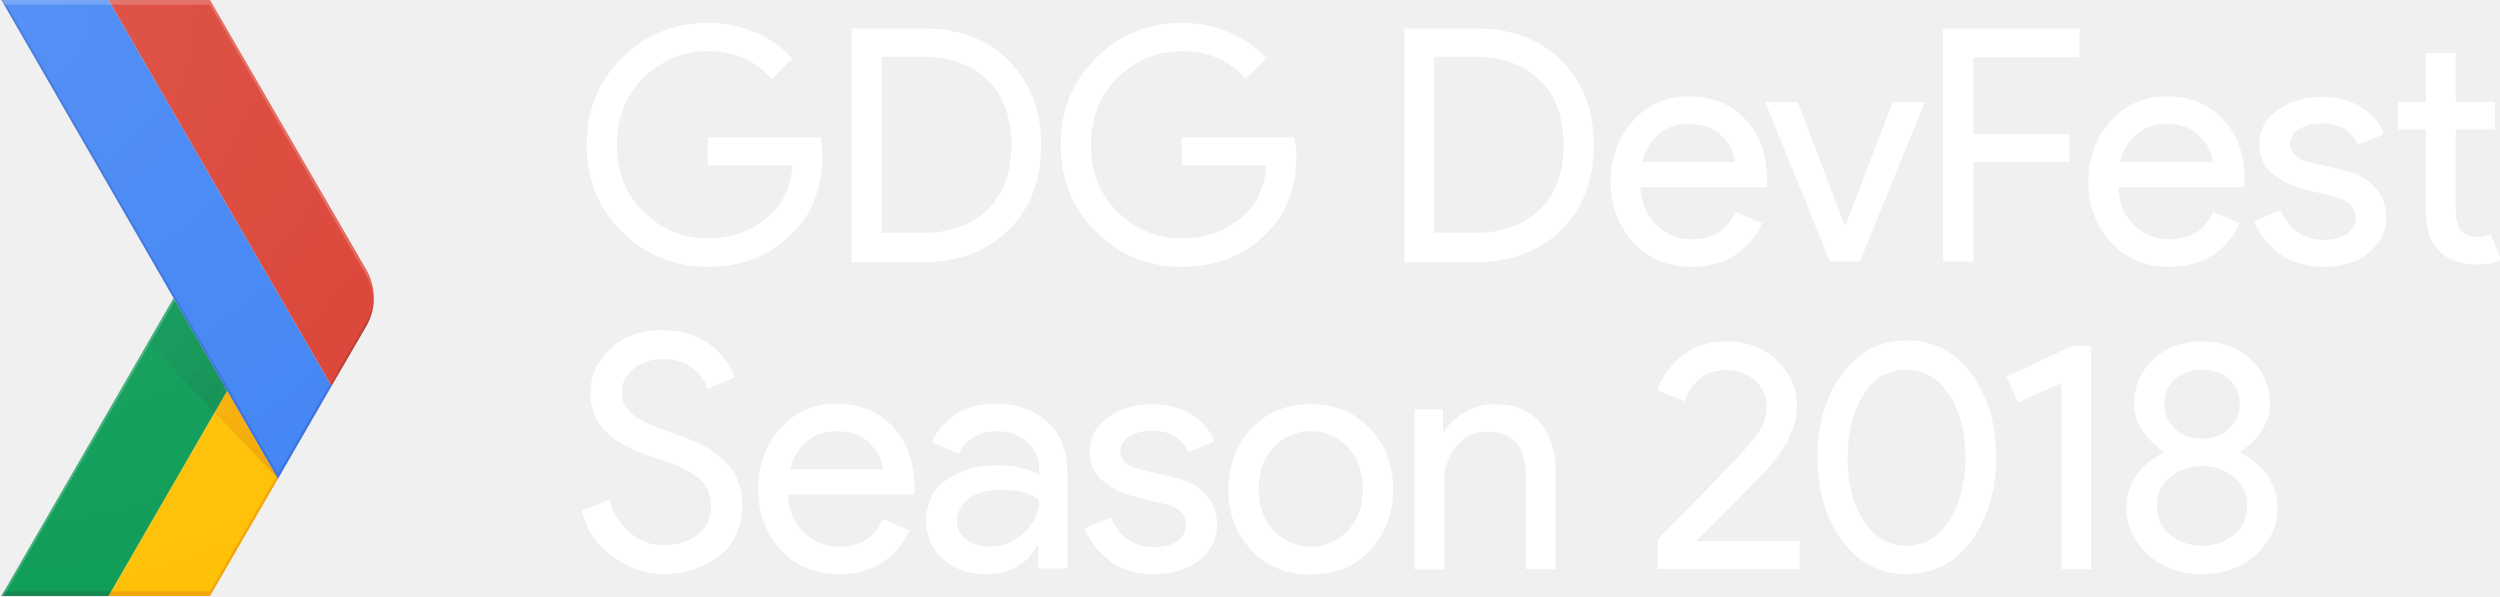
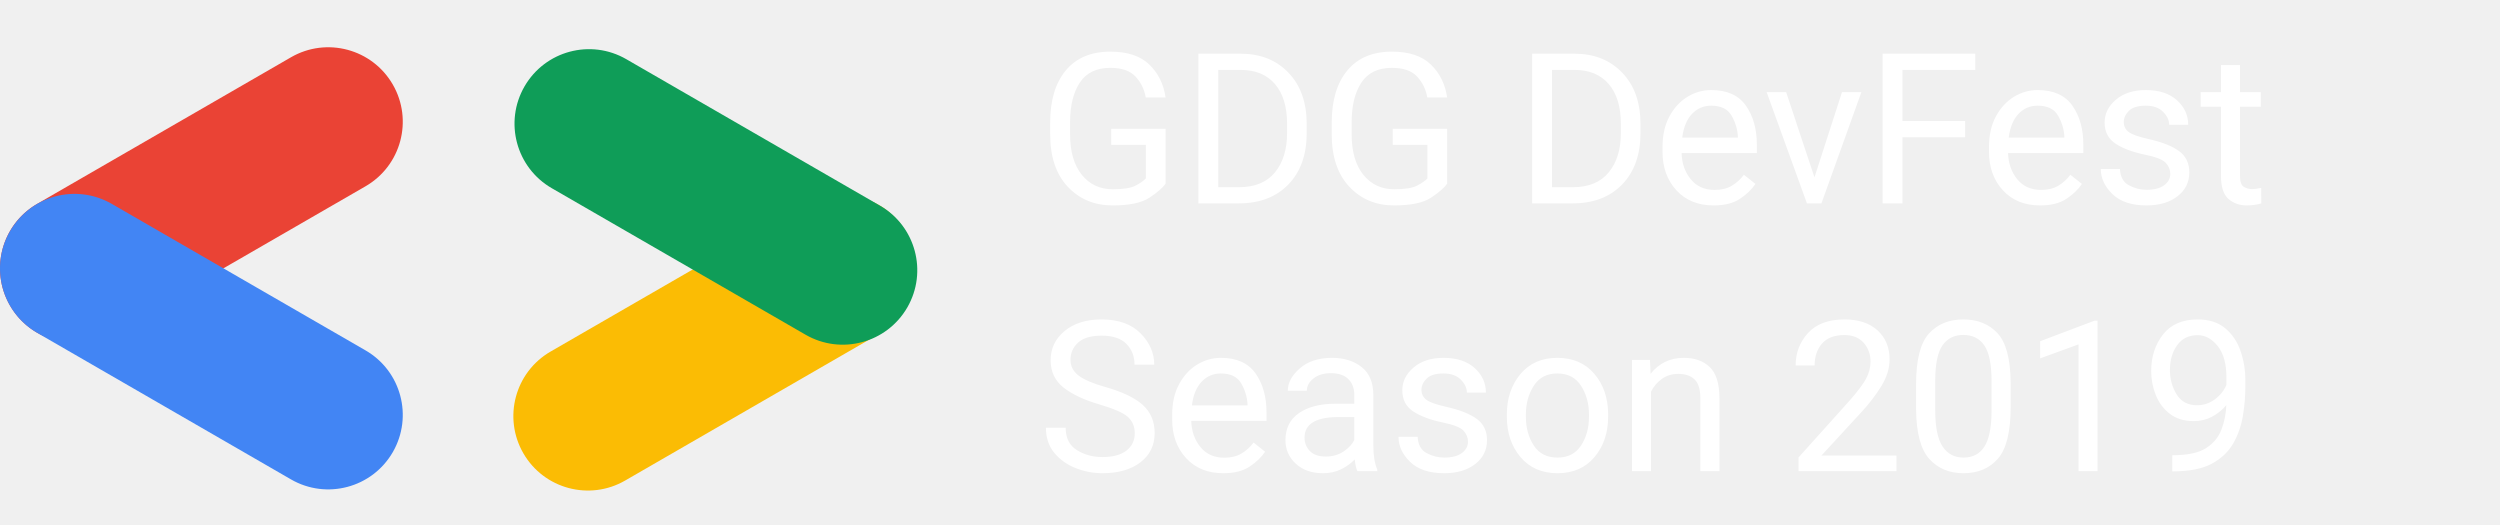
- <svg xmlns="http://www.w3.org/2000/svg" id="Layer_4" width="536.9" height="128">
-   <style>.st0{fill:none}.st5{opacity:.2;enable-background:new}.st13,.st5{fill:#fff}</style>
-   <g id="XMLID_2_">
-     <g id="XMLID_3_">
-       <g id="XMLID_4_">
-         <path id="XMLID_33_" d="M78.7 58L45.1 0H.3l37 64-37 64h44.8l33.5-58c2.2-3.7 2.2-8.3.1-12z" class="st0" />
-         <path id="XMLID_32_" fill="#ffc107" d="M59.4 102.3L48.8 83.9 23.3 128h21.8l14.6-25.2z" />
-         <path id="XMLID_31_" d="M78.7 58L45.1 0H.3l37 64-37 64h44.8l33.5-58c2.2-3.7 2.2-8.3.1-12z" class="st0" />
-         <path id="XMLID_30_" fill="#0f9d58" d="M37.3 64l11.5 19.9L23.3 128H.3z" />
-         <path id="XMLID_29_" d="M78.7 58L45.1 0H.3l37 64-37 64h44.8l33.5-58c2.2-3.7 2.2-8.3.1-12z" class="st0" />
-         <path id="XMLID_28_" fill="#bf360c" d="M45.1 127H23.8l-.5 1h21.8l14.6-25.2-.3-.5z" opacity=".2" />
-         <path id="XMLID_27_" d="M78.7 58L45.1 0H.3l37 64-37 64h44.8l33.5-58c2.2-3.7 2.2-8.3.1-12z" class="st0" />
-         <path id="XMLID_26_" fill="#263238" d="M.8 127l-.5 1h23l.5-1z" opacity=".2" />
-         <path id="XMLID_25_" d="M78.7 58L45.1 0H.3l37 64-37 64h44.8l33.5-58c2.2-3.7 2.2-8.3.1-12z" class="st0" />
-         <path id="XMLID_24_" d="M.3 128h.5l36.8-63.5-.3-.5z" class="st5" />
-         <path id="XMLID_23_" d="M78.7 58L45.1 0H.3l37 64-37 64h44.8l33.5-58c2.2-3.7 2.2-8.3.1-12z" class="st0" />
-         <radialGradient id="XMLID_34_" cx="59.537" cy="27.626" r="44.264" gradientTransform="matrix(1 0 0 -1 0 130)" gradientUnits="userSpaceOnUse">
-           <stop offset="0" stop-color="#bf360c" stop-opacity=".2" />
-           <stop offset="1" stop-color="#bf360c" stop-opacity=".02" />
-         </radialGradient>
-         <path id="XMLID_22_" fill="url(#XMLID_34_)" d="M59.7 102.8L48.8 83.9l-2.7 4.6z" />
-         <path id="XMLID_21_" d="M78.7 58L45.1 0H.3l37 64-37 64h44.8l33.5-58c2.2-3.7 2.2-8.3.1-12z" class="st0" />
-         <radialGradient id="XMLID_35_" cx="59.411" cy="27.346" r="44.623" gradientTransform="matrix(1 0 0 -1 0 130)" gradientUnits="userSpaceOnUse">
-           <stop offset="0" stop-color="#263238" stop-opacity=".2" />
-           <stop offset="1" stop-color="#263238" stop-opacity=".02" />
-         </radialGradient>
-         <path id="XMLID_20_" fill="url(#XMLID_35_)" d="M46.1 88.5l2.7-4.6L37.3 64l-5.5 9.5z" />
-         <path id="XMLID_19_" d="M78.7 58L45.1 0H.3l37 64-37 64h44.8l33.5-58c2.2-3.7 2.2-8.3.1-12z" class="st0" />
-         <g id="XMLID_16_">
-           <g id="XMLID_17_">
-             <path id="XMLID_18_" fill="#4285f4" d="M23.3 0H.3l59.4 102.8 11.5-19.9z" />
+ <svg xmlns="http://www.w3.org/2000/svg" style="isolation:isolate" viewBox="508 257.2 665 139.458" width="665px" height="139.458px">
+   <defs>
+     <clipPath id="_clipPath_rTc8wxCSUtBkv9azAeOfhU17PExsgaTW">
+       <rect x="508" y="257.2" width="665" height="139.458" />
+     </clipPath>
+   </defs>
+   <g clip-path="url(#_clipPath_rTc8wxCSUtBkv9azAeOfhU17PExsgaTW)">
+     <g>
+       <g>
+         <g>
+           <g>
+             <path d=" M 721.97 311.734 C 731.444 306.262 743.563 309.512 749.038 318.986 C 751.017 322.418 747.056 315.554 749.038 318.986 C 754.51 328.464 751.26 340.583 741.782 346.055 C 724.85 355.834 691.214 375.25 674.282 385.029 C 664.804 390.501 652.685 387.251 647.213 377.777 C 645.231 374.345 649.196 381.209 647.213 377.777 C 641.742 368.299 644.991 356.18 654.465 350.708 C 671.398 340.929 705.034 321.509 721.97 311.734 Z " fill="rgb(251,188,4)" />
+             <g>
+               <path d=" M 721.97 311.734 C 731.444 306.262 743.563 309.512 749.038 318.986 C 751.017 322.418 747.056 315.554 749.038 318.986 C 754.51 328.464 751.26 340.583 741.782 346.055 C 724.85 355.834 691.214 375.25 674.282 385.029 C 664.804 390.501 652.685 387.251 647.213 377.777 C 645.231 374.345 649.196 381.209 647.213 377.777 C 641.742 368.299 644.991 356.18 654.465 350.708 C 671.398 340.929 705.034 321.509 721.97 311.734 Z " fill="none" />
+             </g>
+           </g>
+           <g>
+             <path d=" M 742.087 311.909 C 751.565 317.38 754.814 329.499 749.343 338.978 C 747.36 342.41 751.321 335.545 749.343 338.978 C 743.871 348.456 731.748 351.705 722.274 346.23 C 705.342 336.455 671.706 317.034 654.77 307.259 C 645.295 301.788 642.046 289.669 647.518 280.191 C 649.5 276.758 645.535 283.623 647.518 280.191 C 652.989 270.712 665.108 267.467 674.586 272.938 C 691.518 282.713 725.154 302.134 742.087 311.909 Z " fill="rgb(15,157,88)" />
+             <g>
+               <path d=" M 742.087 311.909 C 751.565 317.38 754.814 329.499 749.343 338.978 C 747.36 342.41 751.321 335.545 749.343 338.978 C 743.871 348.456 731.748 351.705 722.274 346.23 C 705.342 336.455 671.706 317.034 654.77 307.259 C 645.295 301.788 642.046 289.669 647.518 280.191 C 649.5 276.758 645.535 283.623 647.518 280.191 C 652.989 270.712 665.108 267.467 674.586 272.938 C 691.518 282.713 725.154 302.134 742.087 311.909 Z " fill="none" />
+             </g>
          </g>
        </g>
-         <path id="XMLID_15_" d="M78.7 58L45.1 0H.3l37 64-37 64h44.8l33.5-58c2.2-3.7 2.2-8.3.1-12z" class="st0" />
-         <path id="XMLID_14_" fill="#db4437" d="M78.7 70c2.1-3.7 2.1-8.3 0-12L45.1 0H23.3l47.9 82.9L78.7 70z" />
-         <path id="XMLID_13_" d="M78.7 58L45.1 0H.3l37 64-37 64h44.8l33.5-58c2.2-3.7 2.2-8.3.1-12z" class="st0" />
-         <path id="XMLID_12_" fill="#1a237e" d="M71.2 82.9l-.3-.5-11.2 19.4L.8 0H.3l59.4 102.8 11.5-19.9z" opacity=".2" />
-         <path id="XMLID_11_" d="M78.7 58L45.1 0H.3l37 64-37 64h44.8l33.5-58c2.2-3.7 2.2-8.3.1-12z" class="st0" />
-         <path id="XMLID_10_" d="M45.1 1l33.5 58c1 1.7 1.5 3.6 1.6 5.5.1-2.2-.4-4.5-1.6-6.5L45.1 0H.3l.6 1h44.2z" class="st5" />
-         <path id="XMLID_9_" d="M78.7 58L45.1 0H.3l37 64-37 64h44.8l33.5-58c2.2-3.7 2.2-8.3.1-12z" class="st0" />
-         <path id="XMLID_8_" fill="#3e2723" d="M71.2 82.9L78.7 70c1.2-2 1.7-4.3 1.6-6.5-.1 1.9-.6 3.8-1.6 5.5L71 82.4l.2.5z" opacity=".2" />
-         <path id="XMLID_6_" d="M78.7 58L45.1 0H.3l37 64-37 64h44.8l33.5-58c2.2-3.7 2.2-8.3.1-12z" class="st0" />
-         <radialGradient id="XMLID_36_" cx="-.74" cy="129" r="134.35" gradientTransform="matrix(1 0 0 -1 0 130)" gradientUnits="userSpaceOnUse">
-           <stop offset="0" stop-color="#fff" stop-opacity=".1" />
-           <stop offset="1" stop-color="#fff" stop-opacity="0" />
-         </radialGradient>
-         <path id="XMLID_5_" fill="url(#XMLID_36_)" d="M78.7 58L45.1 0H.3l37 64-37 64h44.8l33.5-58c2.2-3.7 2.2-8.3.1-12z" />
+         <g>
+           <g>
+             <path d=" M 585.413 272.428 C 594.891 266.957 607.01 270.206 612.481 279.684 C 614.464 283.117 610.499 276.252 612.481 279.684 C 617.953 289.159 614.707 301.282 605.229 306.753 C 588.297 316.528 554.661 335.949 537.729 345.724 C 528.25 351.195 516.131 347.95 510.66 338.471 C 508.678 335.039 512.639 341.904 510.66 338.471 C 505.185 328.993 508.434 316.874 517.912 311.403 C 534.844 301.624 568.48 282.207 585.413 272.428 Z " fill="rgb(234,67,53)" />
+             <g>
+               <path d=" M 585.413 272.428 C 594.891 266.957 607.01 270.206 612.481 279.684 C 614.464 283.117 610.499 276.252 612.481 279.684 C 617.953 289.159 614.707 301.282 605.229 306.753 C 588.297 316.528 554.661 335.949 537.729 345.724 C 528.25 351.195 516.131 347.95 510.66 338.471 C 508.678 335.039 512.639 341.904 510.66 338.471 C 505.185 328.993 508.434 316.874 517.912 311.403 C 534.844 301.624 568.48 282.207 585.413 272.428 Z " fill="none" />
+             </g>
+           </g>
+           <g>
+             <path d=" M 605.229 350.4 C 614.707 355.875 617.953 367.994 612.481 377.469 C 610.499 380.901 614.464 374.037 612.481 377.469 C 607.01 386.947 594.891 390.196 585.413 384.725 C 568.48 374.946 534.844 355.529 517.912 345.75 C 508.434 340.279 505.185 328.16 510.66 318.682 C 512.639 315.25 508.678 322.114 510.66 318.682 C 516.131 309.204 528.25 305.958 537.729 311.429 C 554.661 321.204 588.297 340.625 605.229 350.4 Z " fill="rgb(66,133,244)" />
+             <g>
+               <path d=" M 605.229 350.4 C 614.707 355.875 617.953 367.994 612.481 377.469 C 610.499 380.901 614.464 374.037 612.481 377.469 C 607.01 386.947 594.891 390.196 585.413 384.725 C 568.48 374.946 534.844 355.529 517.912 345.75 C 508.434 340.279 505.185 328.16 510.66 318.682 C 512.639 315.25 508.678 322.114 510.66 318.682 C 516.131 309.204 528.25 305.958 537.729 311.429 C 554.661 321.204 588.297 340.625 605.229 350.4 Z " fill="none" />
+             </g>
+           </g>
+         </g>
+       </g>
+       <g>
+         <text transform="matrix(1,0,0,1,784,311.296)" style="font-family: 'Roboto', 'Helvetica Neue', Helvetica, Arial, sans-serif;;font-weight:400;font-size:56px;font-style:normal;fill:#ffffff;stroke:none;">GDG DevFest</text>
+         <text transform="matrix(1,0,0,1,784,382.528)" style="font-family: 'Roboto', 'Helvetica Neue', Helvetica, Arial, sans-serif;font-weight:400;font-size:56px;font-style:normal;fill:#ffffff;stroke:none;">Season 2019</text>
      </g>
    </g>
  </g>
-   <g id="XMLID_1_">
-     <path d="M176.6 33.2c0 7-2.1 12.6-6.2 16.7-4.7 4.9-10.9 7.4-18.4 7.4-7.2 0-13.4-2.5-18.4-7.5-5.1-5-7.6-11.2-7.6-18.7s2.5-13.6 7.6-18.7c5.1-5 11.2-7.5 18.4-7.5 3.6 0 7 .7 10.3 2.1 3.3 1.4 5.9 3.3 7.8 5.6l-4.4 4.4c-3.3-4-7.9-6-13.7-6-5.3 0-9.8 1.9-13.7 5.6-3.8 3.7-5.8 8.5-5.8 14.5 0 5.9 1.9 10.7 5.8 14.5 3.9 3.7 8.4 5.6 13.7 5.6 5.6 0 10.3-1.9 14-5.6 2.4-2.4 3.8-5.8 4.2-10.1H152v-6h24.3c.1 1.2.3 2.5.3 3.7zM182.9 56.2V6.1h15.3c7.7 0 13.9 2.3 18.5 7 4.6 4.6 6.9 10.7 6.9 18.1s-2.3 13.5-6.9 18.1c-4.6 4.6-10.8 7-18.5 7h-15.3zm6.5-6.2h8.9c5.8 0 10.4-1.7 13.8-5 3.4-3.3 5.1-8 5.1-13.9s-1.7-10.6-5.1-13.9c-3.4-3.3-8-5-13.8-5h-8.9V50zM278.4 33.2c0 7-2.1 12.6-6.2 16.7-4.7 4.9-10.9 7.4-18.4 7.4-7.2 0-13.4-2.5-18.4-7.5-5.1-5-7.6-11.2-7.6-18.7s2.5-13.6 7.6-18.7c5.1-5 11.2-7.5 18.4-7.5 3.6 0 7 .7 10.3 2.1 3.3 1.4 5.9 3.3 7.8 5.6l-4.4 4.4c-3.3-4-7.9-6-13.7-6-5.3 0-9.8 1.9-13.7 5.6-3.8 3.7-5.8 8.5-5.8 14.5 0 5.9 1.9 10.7 5.8 14.5 3.9 3.7 8.4 5.6 13.7 5.6 5.6 0 10.3-1.9 14-5.6 2.4-2.4 3.8-5.8 4.2-10.1h-18.2v-6H278c.2 1.2.4 2.5.4 3.7zM301.6 56.2V6.1h15.3c7.7 0 13.9 2.3 18.5 7 4.6 4.6 6.9 10.7 6.9 18.1s-2.3 13.5-6.9 18.1c-4.6 4.6-10.8 7-18.5 7h-15.3zM308 50h8.9c5.8 0 10.4-1.7 13.8-5 3.4-3.3 5.1-8 5.1-13.9s-1.7-10.6-5.1-13.9c-3.4-3.3-8-5-13.8-5H308V50zM363.4 57.3c-5.2 0-9.4-1.7-12.6-5.2-3.2-3.5-4.9-7.8-4.9-13.1 0-5 1.6-9.3 4.7-12.9 3.1-3.6 7.2-5.4 12.1-5.4 5.1 0 9.2 1.7 12.2 5 3.1 3.3 4.6 7.7 4.6 13.3l-.1 1.2h-27.1c.2 3.5 1.3 6.2 3.5 8.2 2.1 2 4.6 3 7.5 3 4.6 0 7.7-2 9.4-5.9l5.7 2.4c-1.1 2.7-3 4.9-5.5 6.7-2.6 1.8-5.8 2.7-9.5 2.7zm9.2-22.4c-.1-2-1-3.8-2.7-5.6-1.7-1.8-4.1-2.7-7.4-2.7-2.4 0-4.4.7-6.2 2.2-1.8 1.5-3 3.5-3.6 6h19.9zM393 56.2l-13.9-34.3h7l10.1 26.6h.1l10.2-26.6h6.9l-14 34.3H393zM423.7 56.2h-6.4V6.1h29.3v6.2h-22.8v16.5h20.6v6h-20.6v21.4zM466 57.3c-5.2 0-9.4-1.7-12.6-5.2-3.2-3.5-4.9-7.8-4.9-13.1 0-5 1.6-9.3 4.7-12.9 3.2-3.6 7.2-5.4 12.1-5.4 5.1 0 9.2 1.7 12.2 5 3.1 3.3 4.6 7.7 4.6 13.3l-.1 1.2h-27.1c.2 3.5 1.3 6.2 3.5 8.2 2.1 2 4.6 3 7.5 3 4.6 0 7.7-2 9.4-5.9l5.7 2.4c-1.1 2.7-3 4.9-5.5 6.7-2.7 1.8-5.8 2.7-9.5 2.7zm9.2-22.4c-.1-2-1-3.8-2.7-5.6-1.7-1.8-4.1-2.7-7.4-2.7-2.4 0-4.4.7-6.2 2.2-1.8 1.5-3 3.5-3.6 6h19.9zM499.1 57.3c-3.8 0-7-.9-9.5-2.8s-4.3-4.2-5.5-7l5.7-2.4c1.8 4.3 4.9 6.4 9.3 6.4 2 0 3.7-.4 4.9-1.3 1.3-.9 1.9-2.1 1.9-3.5 0-2.2-1.6-3.8-4.7-4.5l-6.9-1.7c-2.2-.6-4.3-1.6-6.2-3.2-2-1.6-2.9-3.7-2.9-6.3 0-3 1.3-5.5 4-7.4 2.7-1.9 5.9-2.8 9.6-2.8 3 0 5.7.7 8.1 2.1 2.4 1.4 4.1 3.3 5.1 5.9l-5.6 2.3c-1.3-3-3.9-4.6-7.8-4.6-1.9 0-3.5.4-4.8 1.2-1.3.8-2 1.9-2 3.2 0 2 1.5 3.3 4.5 4l6.8 1.6c3.2.7 5.6 2 7.1 3.9 1.5 1.8 2.3 3.9 2.3 6.2 0 3.1-1.3 5.6-3.8 7.7-2.3 2-5.6 3-9.6 3zM532 56.8c-3.6 0-6.3-1-8.2-2.9-1.9-1.9-2.8-4.6-2.8-8.1v-18h-6v-5.9h6V11.4h6.4v10.5h8.4v5.9h-8.4v17.5c0 3.7 1.5 5.6 4.6 5.6 1.2 0 2.1-.2 2.9-.6l2.2 5.5c-1.3.7-3 1-5.1 1zM142.5 123.3c-3.6 0-7.2-1.2-10.7-3.6-3.5-2.4-5.8-5.7-6.8-10l5.9-2.4c.7 2.8 2.1 5.1 4.3 7 2.2 1.9 4.6 2.8 7.3 2.8 2.8 0 5.2-.7 7.2-2.2 2-1.5 3-3.5 3-6 0-2.8-1-5-3-6.5s-5.1-2.9-9.4-4.2c-4.4-1.4-7.8-3.2-10.1-5.4s-3.4-5.1-3.4-8.5c0-3.6 1.4-6.7 4.3-9.4 2.8-2.7 6.6-4 11.1-4 4.2 0 7.7 1.1 10.4 3.2s4.4 4.4 5.2 7l-5.9 2.4c-.4-1.6-1.5-3.1-3.1-4.4-1.7-1.4-3.8-2-6.4-2-2.5 0-4.6.7-6.3 2.1-1.8 1.4-2.6 3.1-2.6 5.1 0 1.9.8 3.4 2.4 4.7 1.6 1.3 4 2.4 7.1 3.5 2.5.8 4.5 1.6 6.2 2.3 1.7.7 3.3 1.7 5 3 1.7 1.2 3 2.8 3.9 4.6.9 1.8 1.3 4 1.3 6.4 0 2.4-.5 4.6-1.5 6.5-1 1.9-2.3 3.4-4 4.5-1.7 1.1-3.4 2-5.4 2.6-2.1.6-4 .9-6 .9zM180.3 123.3c-5.2 0-9.4-1.7-12.6-5.2-3.2-3.5-4.9-7.8-4.9-13.1 0-5 1.6-9.3 4.7-12.9 3.1-3.6 7.2-5.4 12.1-5.4 5.1 0 9.2 1.7 12.2 5 3.1 3.3 4.6 7.7 4.6 13.3l-.1 1.2h-27.1c.2 3.5 1.3 6.2 3.5 8.2 2.1 2 4.6 3 7.5 3 4.6 0 7.7-2 9.4-5.9l5.7 2.4c-1.1 2.7-3 4.9-5.5 6.7-2.6 1.8-5.7 2.7-9.5 2.7zm9.3-22.4c-.1-2-1-3.8-2.7-5.6-1.7-1.8-4.1-2.7-7.4-2.7-2.4 0-4.4.7-6.2 2.2-1.8 1.5-3 3.5-3.6 6h19.9zM211.7 123.3c-3.6 0-6.7-1.1-9.1-3.1-2.4-2.1-3.7-4.9-3.7-8.3 0-3.7 1.4-6.7 4.3-8.8 2.9-2.1 6.5-3.2 10.7-3.2 3.8 0 6.9.7 9.3 2.1v-1c0-2.5-.9-4.5-2.6-6.1-1.7-1.5-3.9-2.3-6.4-2.3-1.9 0-3.6.4-5.1 1.3-1.5.9-2.6 2.1-3.1 3.6l-5.9-2.5c.8-2.1 2.4-4 4.7-5.7 2.3-1.8 5.4-2.6 9.2-2.6 4.4 0 8 1.3 10.9 3.9 2.9 2.6 4.3 6.2 4.3 10.8v20.7H223v-4.8h-.3c-2.3 4.1-6.1 6-11 6zm1-5.9c2.7 0 5.1-1 7.2-3 2.2-2 3.3-4.3 3.3-7-1.8-1.5-4.5-2.2-8.2-2.2-3.1 0-5.5.7-7.1 2-1.6 1.4-2.4 2.9-2.4 4.8 0 1.7.7 3 2.2 4 1.5.9 3.1 1.4 5 1.4zM247.9 123.3c-3.8 0-7-.9-9.5-2.8s-4.3-4.2-5.5-7l5.7-2.4c1.8 4.3 4.9 6.4 9.3 6.4 2 0 3.7-.4 4.9-1.3 1.3-.9 1.9-2.1 1.9-3.5 0-2.2-1.6-3.8-4.7-4.5l-6.9-1.7c-2.2-.6-4.3-1.6-6.2-3.2-2-1.6-2.9-3.7-2.9-6.3 0-3 1.3-5.5 4-7.4 2.7-1.9 5.9-2.8 9.6-2.8 3 0 5.7.7 8.1 2.1 2.4 1.4 4.1 3.3 5.1 5.9l-5.6 2.3c-1.3-3-3.9-4.6-7.8-4.6-1.9 0-3.5.4-4.8 1.2-1.3.8-2 1.9-2 3.2 0 2 1.5 3.3 4.6 4l6.8 1.6c3.2.7 5.6 2 7.1 3.9 1.5 1.8 2.3 3.9 2.3 6.2 0 3.1-1.3 5.6-3.8 7.7-2.5 2-5.7 3-9.7 3zM268.8 92c3.3-3.5 7.5-5.2 12.7-5.2 5.1 0 9.4 1.7 12.7 5.2 3.3 3.5 5 7.8 5 13.1 0 5.2-1.7 9.6-5 13.1s-7.5 5.2-12.7 5.2c-5.1 0-9.4-1.7-12.7-5.2-3.3-3.5-5-7.8-5-13.1.1-5.3 1.7-9.6 5-13.1zm4.8 22c2.2 2.3 4.8 3.4 7.9 3.4 3 0 5.7-1.1 7.9-3.4s3.3-5.3 3.3-9-1.1-6.7-3.3-9c-2.2-2.3-4.8-3.4-7.9-3.4-3 0-5.7 1.1-7.9 3.4s-3.3 5.3-3.3 9c0 3.8 1.1 6.8 3.3 9zM309.9 87.9v4.8h.3c.9-1.6 2.4-3 4.4-4.2 2-1.1 4.2-1.7 6.4-1.7 4.2 0 7.5 1.3 9.7 3.9 2.2 2.6 3.4 6.1 3.4 10.5v21h-6.4v-20c0-6.3-2.8-9.5-8.5-9.5-2.7 0-4.8 1.1-6.5 3.2-1.7 2.1-2.5 4.6-2.5 7.4v19h-6.4V87.9h6.1zM386.5 122.2H356v-6.4c9.1-9.2 15-15.2 17.6-18 2.3-2.6 3.8-4.5 4.6-5.8.8-1.3 1.2-3 1.2-4.9 0-2-.8-3.8-2.4-5.3-1.6-1.5-3.7-2.3-6.4-2.3-2.4 0-4.4.7-5.9 2.1-1.5 1.4-2.4 3-2.9 4.6l-5.9-2.4c.8-2.5 2.5-4.9 5-7.1 2.5-2.2 5.8-3.4 9.8-3.4 4.4 0 8.1 1.4 10.9 4.1 2.8 2.7 4.3 5.9 4.3 9.7 0 4.7-2.5 9.7-7.6 15l-14 14.1h22.2v6zM423.4 116.1c-3.5 4.8-8.2 7.2-13.9 7.2-5.7 0-10.4-2.4-13.9-7.2-3.5-4.8-5.3-10.8-5.3-17.9 0-7.1 1.8-13.1 5.3-17.9 3.5-4.8 8.2-7.2 13.9-7.2 5.7 0 10.4 2.4 13.9 7.2 3.5 4.8 5.3 10.7 5.3 17.9 0 7.2-1.8 13.1-5.3 17.9zm-14 1.1c3.8 0 6.9-1.8 9.2-5.4 2.3-3.6 3.5-8.1 3.5-13.5 0-5.5-1.2-10-3.5-13.5-2.3-3.6-5.4-5.4-9.2-5.4-3.9 0-7 1.8-9.2 5.4-2.3 3.6-3.4 8.1-3.4 13.5s1.1 9.9 3.4 13.5c2.3 3.6 5.4 5.4 9.2 5.4zM449.1 122.2h-6.4V82.3l-9.3 4.1-2.5-5.5 14.1-6.6h4.1v47.9zM484.4 119.2c-3.1 2.8-7 4.1-11.5 4.1-4.6 0-8.4-1.4-11.5-4.1-3.1-2.8-4.7-6.2-4.7-10.2 0-2.7.7-5 2.2-7 1.4-2 3.3-3.6 5.7-4.8v-.3c-1.8-1.2-3.3-2.6-4.5-4.4-1.2-1.8-1.8-3.7-1.8-5.6 0-3.9 1.4-7.1 4.1-9.7 2.8-2.6 6.3-3.9 10.5-3.9s7.7 1.3 10.5 3.9c2.8 2.6 4.1 5.8 4.1 9.7 0 2-.6 3.8-1.8 5.6-1.2 1.8-2.7 3.3-4.5 4.4v.3c2.3 1.2 4.2 2.8 5.7 4.8 1.4 2 2.2 4.4 2.2 7 0 4-1.6 7.4-4.7 10.2zm-18.4-4.4c1.9 1.6 4.2 2.4 6.9 2.4s5-.8 6.9-2.4c1.9-1.6 2.8-3.6 2.8-6.2 0-2.5-.9-4.5-2.8-6.1-1.9-1.6-4.2-2.4-6.9-2.4s-5 .8-6.9 2.4c-1.9 1.6-2.8 3.6-2.8 6.1 0 2.5.9 4.6 2.8 6.2zm1.1-22.7c1.5 1.4 3.4 2.1 5.8 2.1 2.3 0 4.3-.7 5.8-2.1 1.5-1.4 2.3-3.2 2.3-5.4s-.8-4-2.3-5.3c-1.5-1.3-3.4-2-5.8-2-2.3 0-4.3.7-5.8 2s-2.3 3.1-2.3 5.3c0 2.2.8 4 2.3 5.4z" class="st13" />
-   </g>
</svg>
